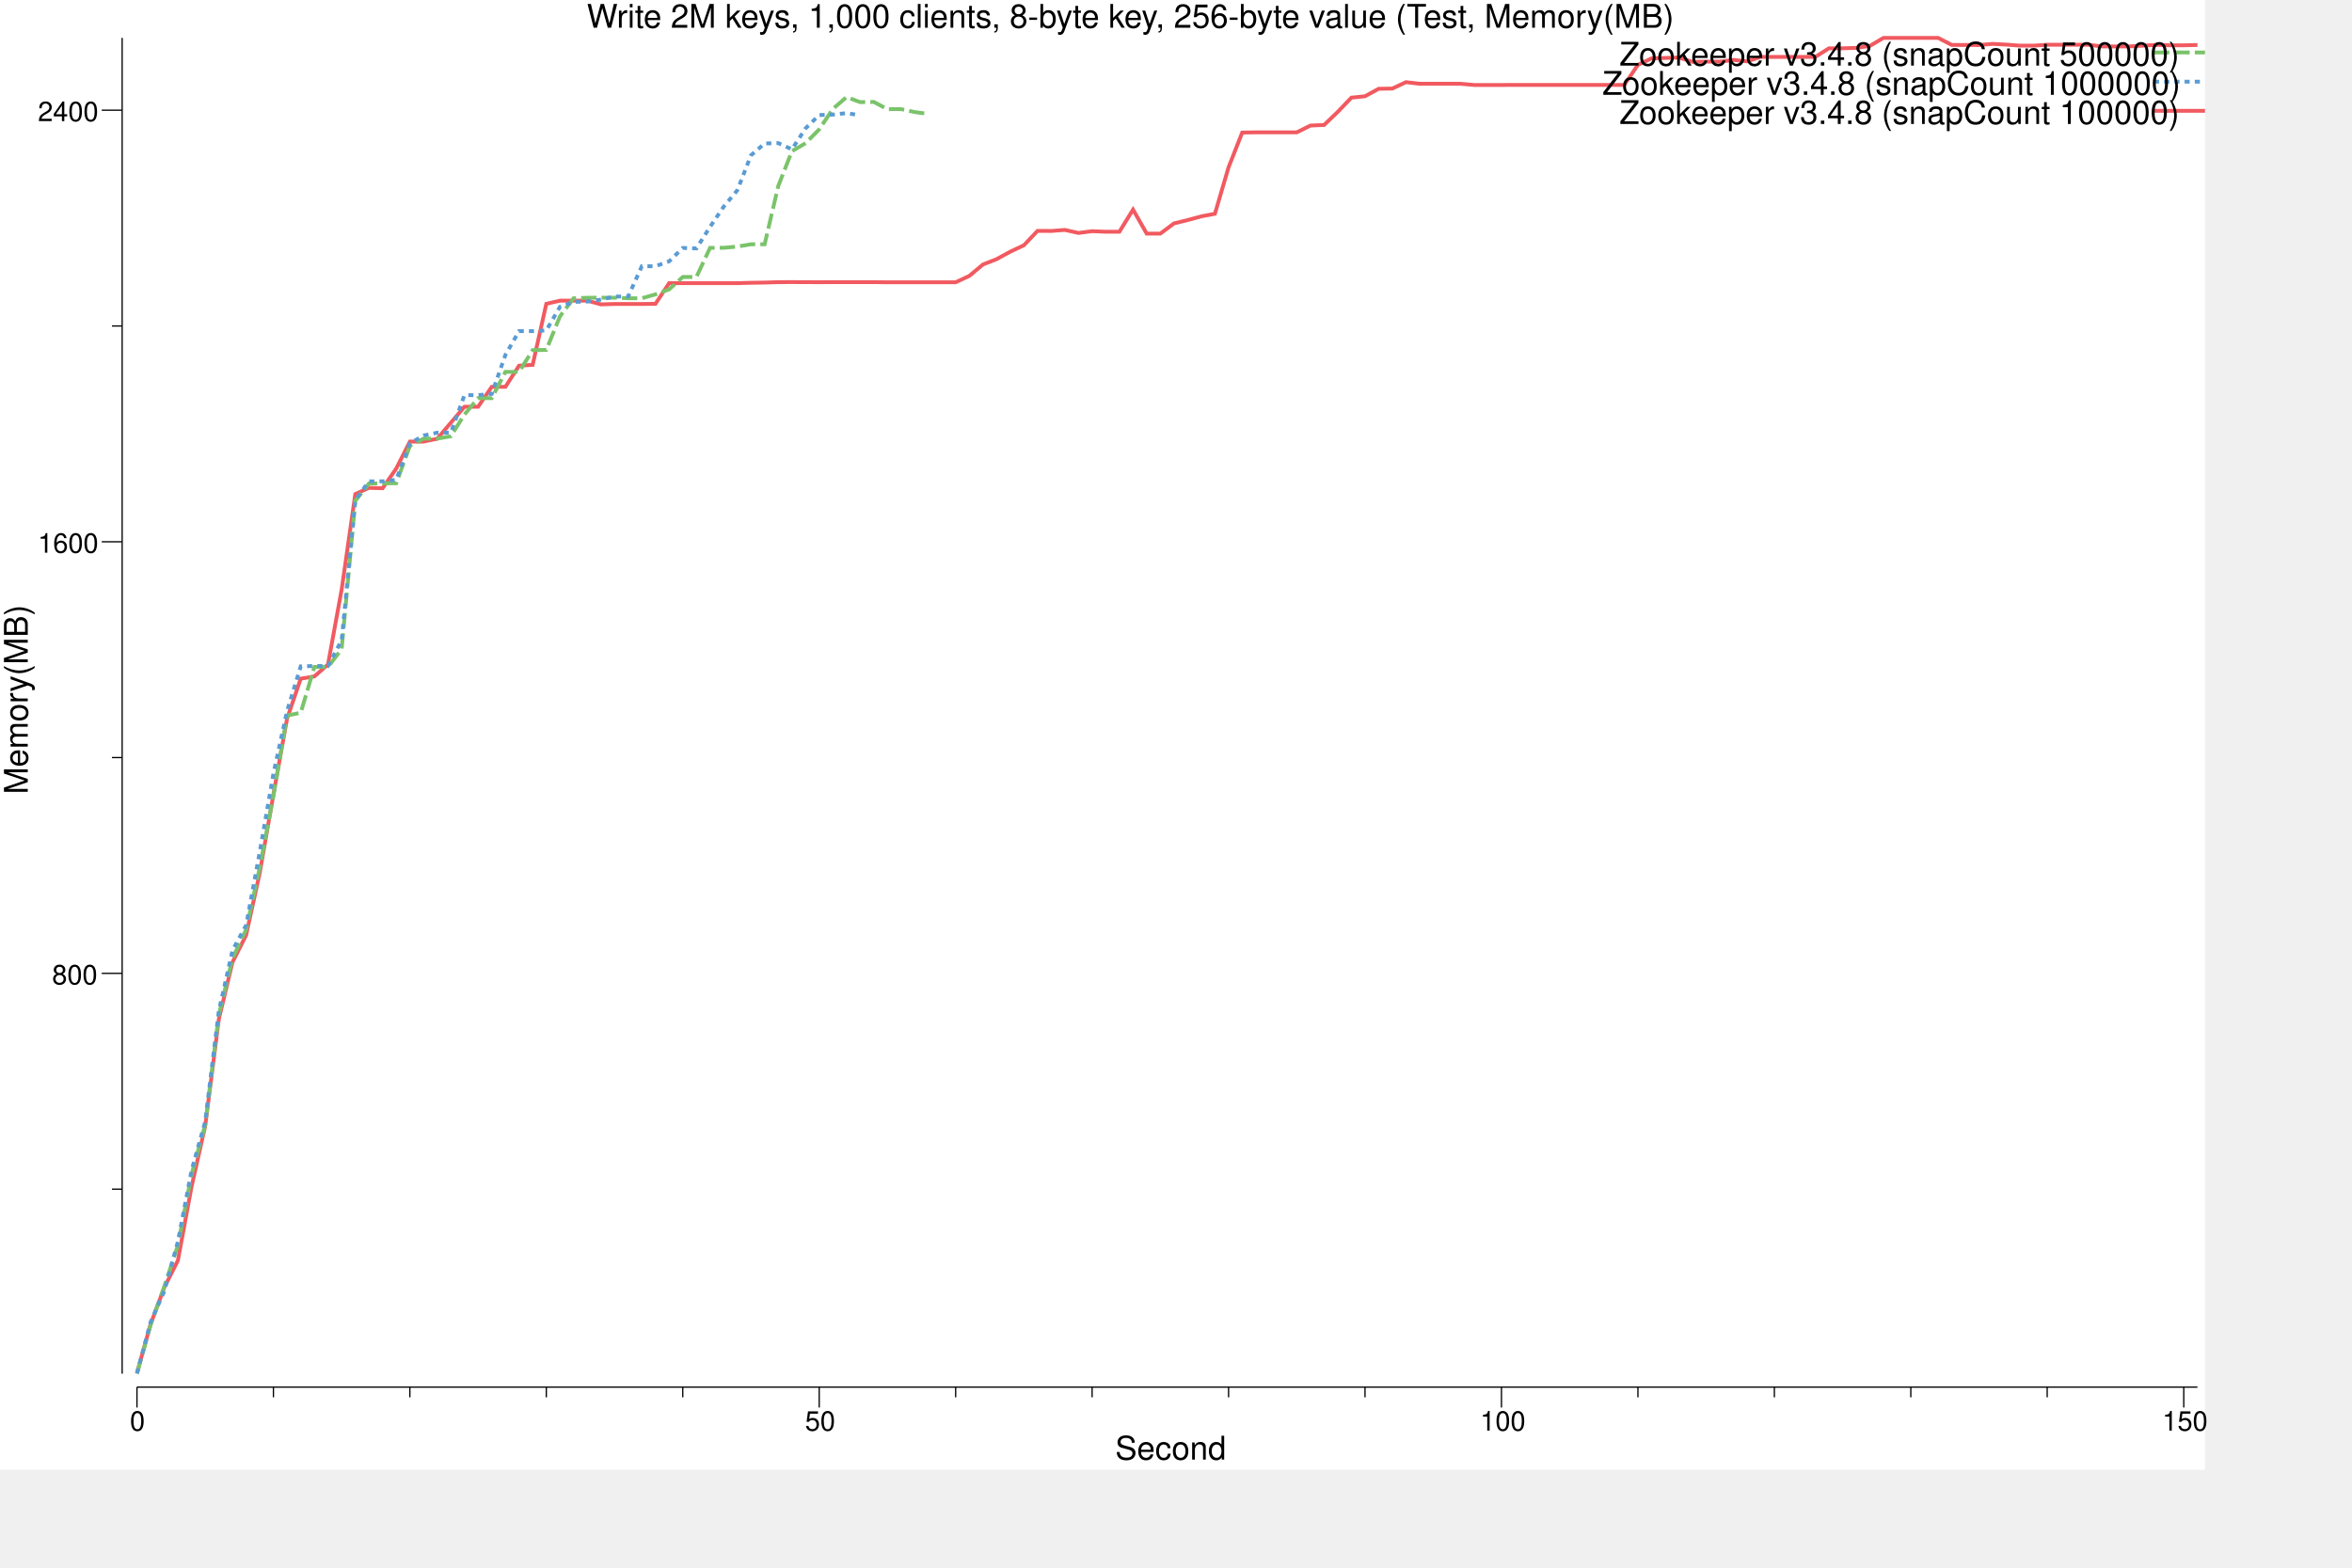
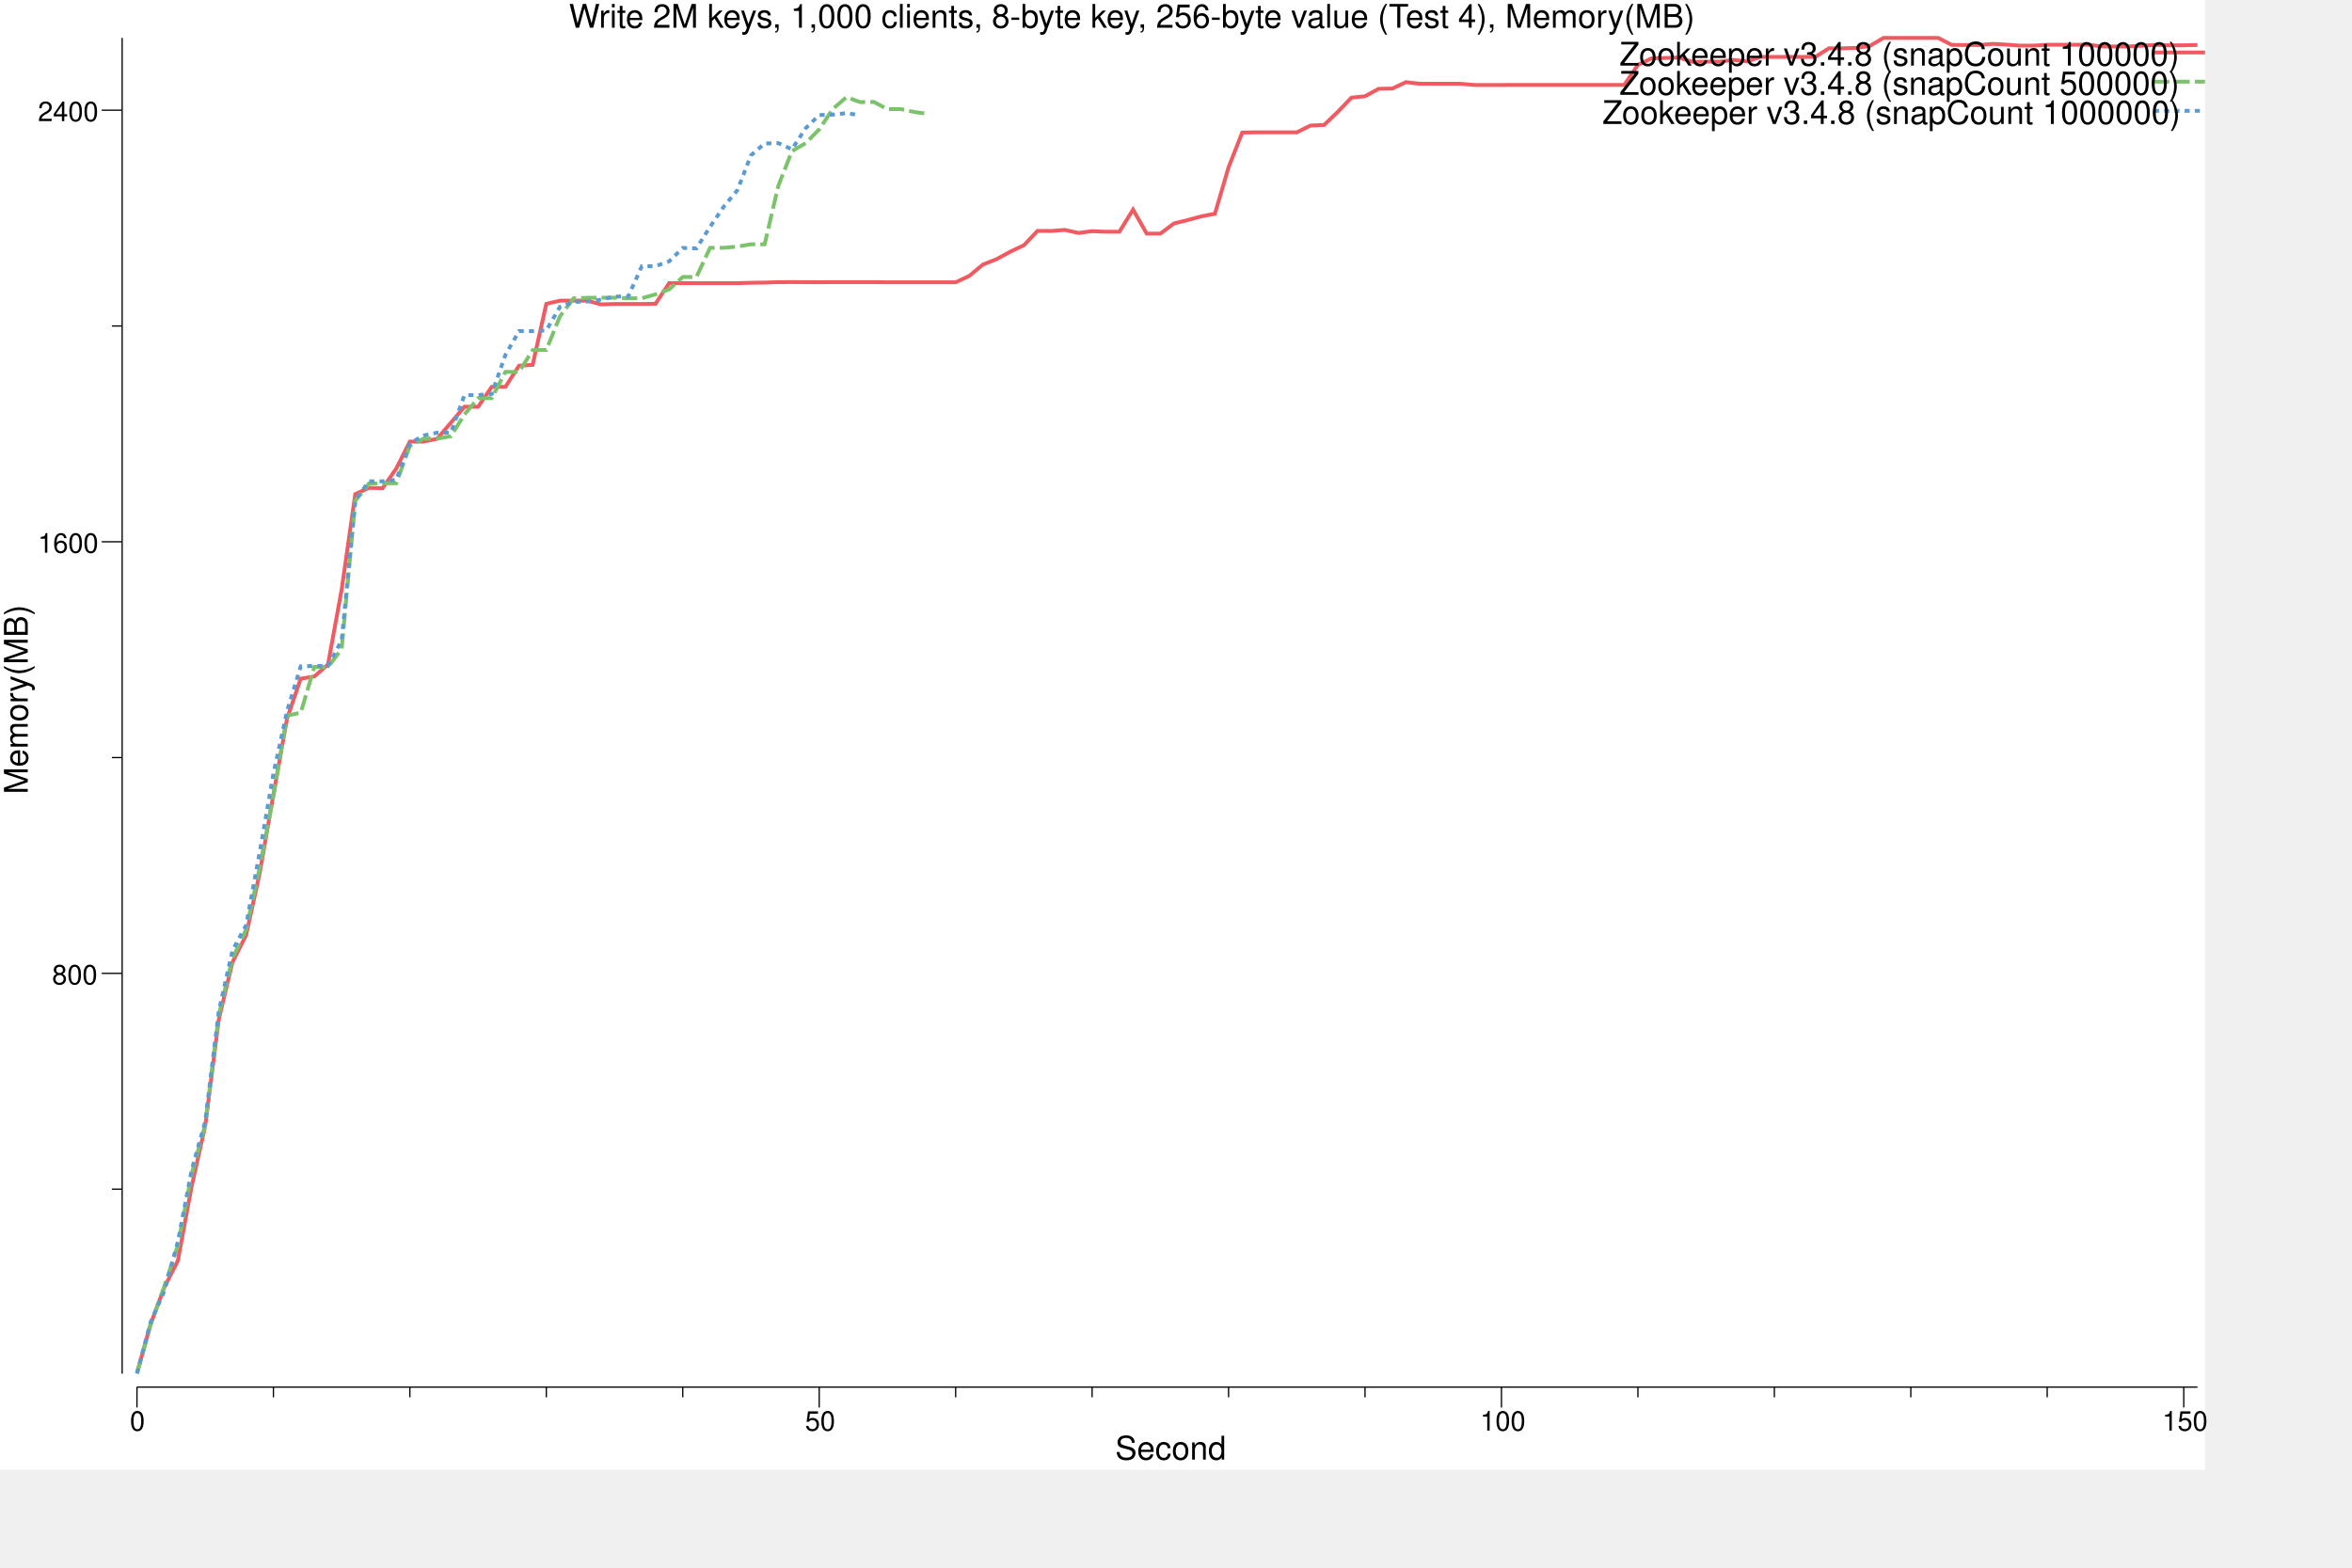
<svg xmlns="http://www.w3.org/2000/svg" width="12in" height="8in">
  <g transform="scale(1, -1) translate(0, -720)">
    <path d="M0,0L1080,0L1080,720L0,720Z" style="fill:#FFFFFF" />
-     <text x="287.42" y="-706.41" transform="scale(1, -1)" style="font-family:Helvetica;font-weight:normal;font-style:normal;font-size:12pt">Write 2M keys, 1,000 clients, 8-byte key, 256-byte value (Test, Memory(MB)</text>
+     <text x="278.67" y="-706.41" transform="scale(1, -1)" style="font-family:Helvetica;font-weight:normal;font-style:normal;font-size:12pt">Write 2M keys, 1,000 clients, 8-byte key, 256-byte value (Test 4), Memory(MB)</text>
    <text x="546.24" y="-4.965" transform="scale(1, -1)" style="font-family:Helvetica;font-weight:normal;font-style:normal;font-size:12pt">Second</text>
    <text x="63.613" y="-19.142" transform="scale(1, -1)" style="font-family:Helvetica;font-weight:normal;font-style:normal;font-size:10pt">0</text>
    <text x="394.3" y="-19.142" transform="scale(1, -1)" style="font-family:Helvetica;font-weight:normal;font-style:normal;font-size:10pt">50</text>
    <text x="724.99" y="-19.142" transform="scale(1, -1)" style="font-family:Helvetica;font-weight:normal;font-style:normal;font-size:10pt">100</text>
    <text x="1059.1" y="-19.142" transform="scale(1, -1)" style="font-family:Helvetica;font-weight:normal;font-style:normal;font-size:10pt">150</text>
    <path d="M67.088,30.467L67.088,40.467" style="fill:none;stroke:#000000;stroke-width:0.625" />
    <path d="M401.25,30.467L401.25,40.467" style="fill:none;stroke:#000000;stroke-width:0.625" />
    <path d="M735.41,30.467L735.41,40.467" style="fill:none;stroke:#000000;stroke-width:0.625" />
    <path d="M1069.6,30.467L1069.6,40.467" style="fill:none;stroke:#000000;stroke-width:0.625" />
    <path d="M133.92,35.468L133.92,40.467" style="fill:none;stroke:#000000;stroke-width:0.625" />
    <path d="M200.75,35.468L200.75,40.467" style="fill:none;stroke:#000000;stroke-width:0.625" />
    <path d="M267.58,35.468L267.58,40.467" style="fill:none;stroke:#000000;stroke-width:0.625" />
    <path d="M334.42,35.468L334.42,40.467" style="fill:none;stroke:#000000;stroke-width:0.625" />
    <path d="M468.08,35.468L468.08,40.467" style="fill:none;stroke:#000000;stroke-width:0.625" />
    <path d="M534.91,35.468L534.91,40.467" style="fill:none;stroke:#000000;stroke-width:0.625" />
    <path d="M601.75,35.468L601.75,40.467" style="fill:none;stroke:#000000;stroke-width:0.625" />
    <path d="M668.58,35.468L668.58,40.467" style="fill:none;stroke:#000000;stroke-width:0.625" />
    <path d="M802.25,35.468L802.25,40.467" style="fill:none;stroke:#000000;stroke-width:0.625" />
    <path d="M869.08,35.468L869.08,40.467" style="fill:none;stroke:#000000;stroke-width:0.625" />
    <path d="M935.91,35.468L935.91,40.467" style="fill:none;stroke:#000000;stroke-width:0.625" />
    <path d="M1002.7,35.468L1002.7,40.467" style="fill:none;stroke:#000000;stroke-width:0.625" />
    <path d="M67.088,40.467L1076.3,40.467" style="fill:none;stroke:#000000;stroke-width:0.625" />
    <g transform="rotate(90)">
      <text x="330.91" y="13.59" transform="scale(1, -1)" style="font-family:Helvetica;font-weight:normal;font-style:normal;font-size:12pt">Memory(MB)</text>
    </g>
    <text x="25.505" y="-237.79" transform="scale(1, -1)" style="font-family:Helvetica;font-weight:normal;font-style:normal;font-size:10pt">800</text>
    <text x="18.555" y="-449.22" transform="scale(1, -1)" style="font-family:Helvetica;font-weight:normal;font-style:normal;font-size:10pt">1600</text>
    <text x="18.555" y="-660.65" transform="scale(1, -1)" style="font-family:Helvetica;font-weight:normal;font-style:normal;font-size:10pt">2400</text>
    <path d="M49.83,243.16L59.83,243.16" style="fill:none;stroke:#000000;stroke-width:0.625" />
    <path d="M49.83,454.59L59.83,454.59" style="fill:none;stroke:#000000;stroke-width:0.625" />
    <path d="M49.83,666.02L59.83,666.02" style="fill:none;stroke:#000000;stroke-width:0.625" />
    <path d="M54.83,137.44L59.83,137.44" style="fill:none;stroke:#000000;stroke-width:0.625" />
    <path d="M54.83,348.87L59.83,348.87" style="fill:none;stroke:#000000;stroke-width:0.625" />
    <path d="M54.83,560.3L59.83,560.3" style="fill:none;stroke:#000000;stroke-width:0.625" />
    <path d="M59.83,47.03L59.83,701.44" style="fill:none;stroke:#000000;stroke-width:0.625" />
    <path d="M67.088,47.374L73.771,71.347L80.454,89.239L87.137,102.5L93.82,138.61L100.5,168.33L107.19,220.73L113.87,248.62L120.55,261.86L127.24,292.47L133.92,330.8L140.6,367.92L147.29,387.52L153.97,388.63L160.65,394.5L167.34,431.18L174.02,477.95L180.7,481L187.39,480.81L194.07,490.44L200.75,503.67L207.44,503.67L214.12,505.05L220.8,512.88L227.49,520.73L234.17,520.73L240.85,530.49L247.54,530.49L254.22,540.84L260.9,541.26L267.58,571.16L274.27,572.7L280.95,572.7L287.63,572.73L294.32,570.88L301,571.08L307.68,571.08L314.37,571.08L321.05,571.16L327.73,581.28L334.42,581.28L341.1,581.28L347.78,581.28L354.47,581.28L361.15,581.28L367.83,581.47L374.52,581.57L381.2,581.78L387.88,581.8L394.57,581.77L401.25,581.75L407.93,581.78L414.62,581.78L421.3,581.78L427.98,581.78L434.67,581.71L441.35,581.71L448.03,581.72L454.72,581.71L461.4,581.71L468.08,581.71L474.77,584.85L481.45,590.42L488.13,593.05L494.82,596.7L501.5,599.85L508.18,606.89L514.87,606.85L521.55,607.36L528.23,605.88L534.91,606.74L541.6,606.47L548.28,606.48L554.96,617.31L561.65,605.56L568.33,605.56L575.01,610.55L581.7,612.19L588.38,614.01L595.06,615.28L601.75,638.06L608.43,655.05L615.11,655.17L621.8,655.17L628.48,655.17L635.16,655.17L641.85,658.49L648.53,658.78L655.21,665.18L661.9,672.16L668.58,672.85L675.26,676.5L681.95,676.62L688.63,679.75L695.31,678.96L702,678.96L708.68,678.96L715.36,678.96L722.05,678.37L728.73,678.37L735.41,678.37L742.1,678.39L748.78,678.39L755.46,678.39L762.15,678.39L768.83,678.39L775.51,678.39L782.2,678.39L788.88,678.39L795.56,678.39L802.25,688.23L808.93,691.39L815.61,691.61L822.29,691.82L828.98,689.71L835.66,689.82L842.34,689.8L849.03,690.64L855.71,689.93L862.39,692.11L869.08,692.11L875.76,692.11L882.44,692.11L889.13,692.11L895.81,696.34L902.49,696.34L909.18,696.53L915.86,697.52L922.54,701.44L929.23,701.44L935.91,701.44L942.59,701.44L949.28,701.44L955.96,697.99L962.64,697.96L969.33,697.94L976.01,698.5L982.69,698.15L989.38,697.64L996.06,697.64L1002.7,698.08L1009.4,698.08L1016.1,698.08L1022.8,698.09L1029.5,697.25L1036.2,697.25L1042.8,697.25L1049.5,697.63L1056.2,698.02L1062.9,697.81L1069.6,697.81L1076.3,697.97" style="fill:none;stroke:#F15A60;stroke-width:1.875" />
    <path d="M67.088,47.03L73.771,70.948L80.454,89.702L87.137,109.93L93.82,144.66L100.5,168.91L107.19,222.91L113.87,250.49L120.55,264.63L127.24,295.07L133.92,330.05L140.6,369.49L147.29,370.82L153.97,393.28L160.65,393.28L167.34,402L174.02,474.65L180.7,483.12L187.39,483.23L194.07,483.25L200.75,501.54L207.44,505.12L214.12,505.12L220.8,506.28L227.49,516.93L234.17,524.93L240.85,524.93L247.54,537.81L254.22,537.81L260.9,548.47L267.58,548.59L274.27,565.03L280.95,573.87L287.63,574.12L294.32,574.16L301,574.16L307.68,573.89L314.37,573.89L321.05,575.78L327.73,578.22L334.42,584.31L341.1,584.31L347.78,598.58L354.47,598.61L361.15,599.2L367.83,600.34L374.52,600.34L381.2,628.92L387.88,645.95L394.57,649.86L401.25,656.64L407.93,666.64L414.62,672.42L421.3,669.97L427.98,670.06L434.67,666.51L441.35,666.54L448.03,665.1L454.72,664.2" style="fill:none;stroke:#7AC36A;stroke-width:1.875;stroke-dasharray:7.5,2.5" />
    <path d="M67.088,47.186L73.771,72.349L80.454,87.416L87.137,111.79L93.82,146.57L100.5,170.58L107.19,224.78L113.87,254.41L120.55,266.75L127.24,302.74L133.92,341L140.6,371.68L147.29,393.55L153.97,393.74L160.65,393.72L167.34,406.37L174.02,474.94L180.7,484.19L187.39,484.2L194.07,484.93L200.75,502.78L207.44,506.64L214.12,508.01L220.8,508.04L227.49,526.43L234.17,526.43L240.85,527.03L247.54,546.12L254.22,557.78L260.9,557.78L267.58,558.12L274.27,569.71L280.95,572.11L287.63,572.27L294.32,573.22L301,574.74L307.68,574.74L314.37,589.59L321.05,589.59L327.73,591.97L334.42,598.53L341.1,598.31L347.78,608.86L354.47,618.76L361.15,626.82L367.83,643.93L374.52,649.72L381.2,649.89L387.88,646.84L394.57,657.14L401.25,663.65L407.93,663.85L414.62,664.58L421.3,663.52" style="fill:none;stroke:#5A9BD4;stroke-width:1.875;stroke-dasharray:2.5,2.5" />
-     <path d="M1055,694.3L1080,694.3" style="fill:none;stroke:#7AC36A;stroke-width:1.875;stroke-dasharray:7.5,2.5" />
-     <text x="793.19" y="-687.85" transform="scale(1, -1)" style="font-family:Helvetica;font-weight:normal;font-style:normal;font-size:12pt">Zookeeper v3.4.8 (snapCount 500000)</text>
-     <path d="M1055,680L1080,680" style="fill:none;stroke:#5A9BD4;stroke-width:1.875;stroke-dasharray:2.5,2.5" />
-     <text x="784.85" y="-673.56" transform="scale(1, -1)" style="font-family:Helvetica;font-weight:normal;font-style:normal;font-size:12pt">Zookeeper v3.4.8 (snapCount 1000000)</text>
-     <path d="M1055,665.71L1080,665.71" style="fill:none;stroke:#F15A60;stroke-width:1.875" />
-     <text x="793.19" y="-659.26" transform="scale(1, -1)" style="font-family:Helvetica;font-weight:normal;font-style:normal;font-size:12pt">Zookeeper v3.4.8 (snapCount 100000)</text>
+     <path d="M1055,694.3L1080,694.3" style="fill:none;stroke:#F15A60;stroke-width:1.875" />
+     <text x="793.19" y="-687.85" transform="scale(1, -1)" style="font-family:Helvetica;font-weight:normal;font-style:normal;font-size:12pt">Zookeeper v3.4.8 (snapCount 100000)</text>
+     <path d="M1055,680L1080,680" style="fill:none;stroke:#7AC36A;stroke-width:1.875;stroke-dasharray:7.5,2.5" />
+     <text x="793.19" y="-673.56" transform="scale(1, -1)" style="font-family:Helvetica;font-weight:normal;font-style:normal;font-size:12pt">Zookeeper v3.4.8 (snapCount 500000)</text>
+     <path d="M1055,665.71L1080,665.71" style="fill:none;stroke:#5A9BD4;stroke-width:1.875;stroke-dasharray:2.5,2.5" />
+     <text x="784.85" y="-659.26" transform="scale(1, -1)" style="font-family:Helvetica;font-weight:normal;font-style:normal;font-size:12pt">Zookeeper v3.4.8 (snapCount 1000000)</text>
  </g>
</svg>
